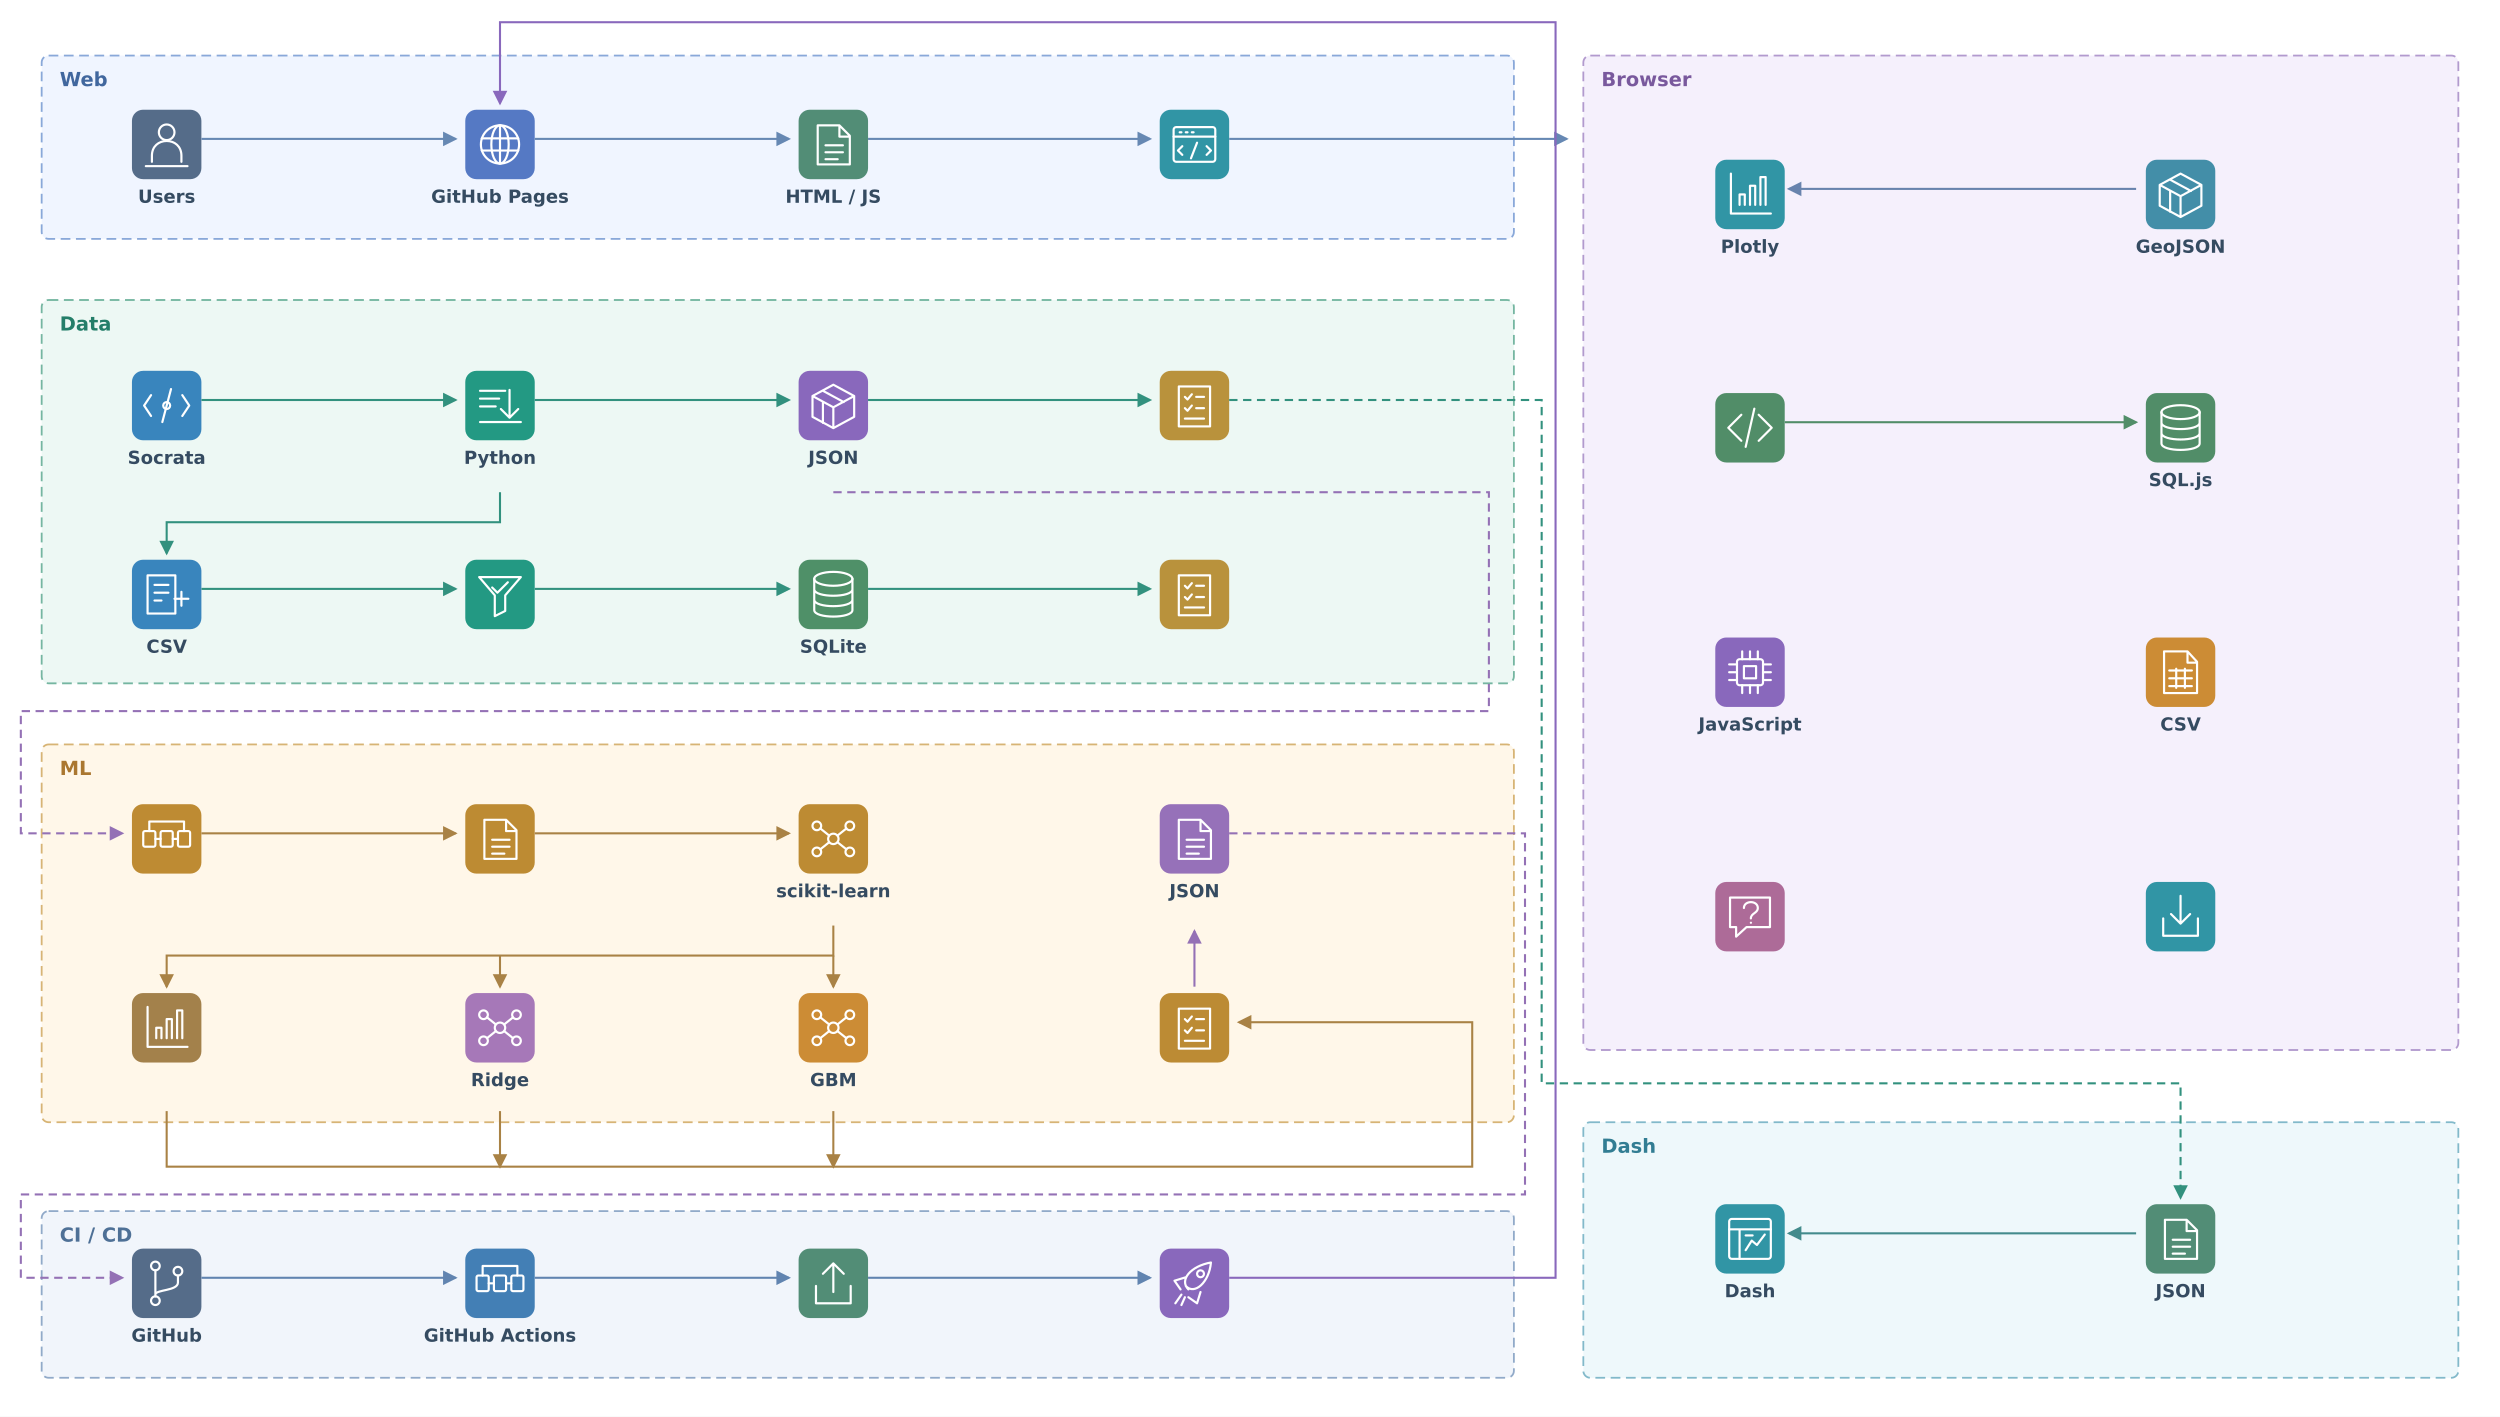
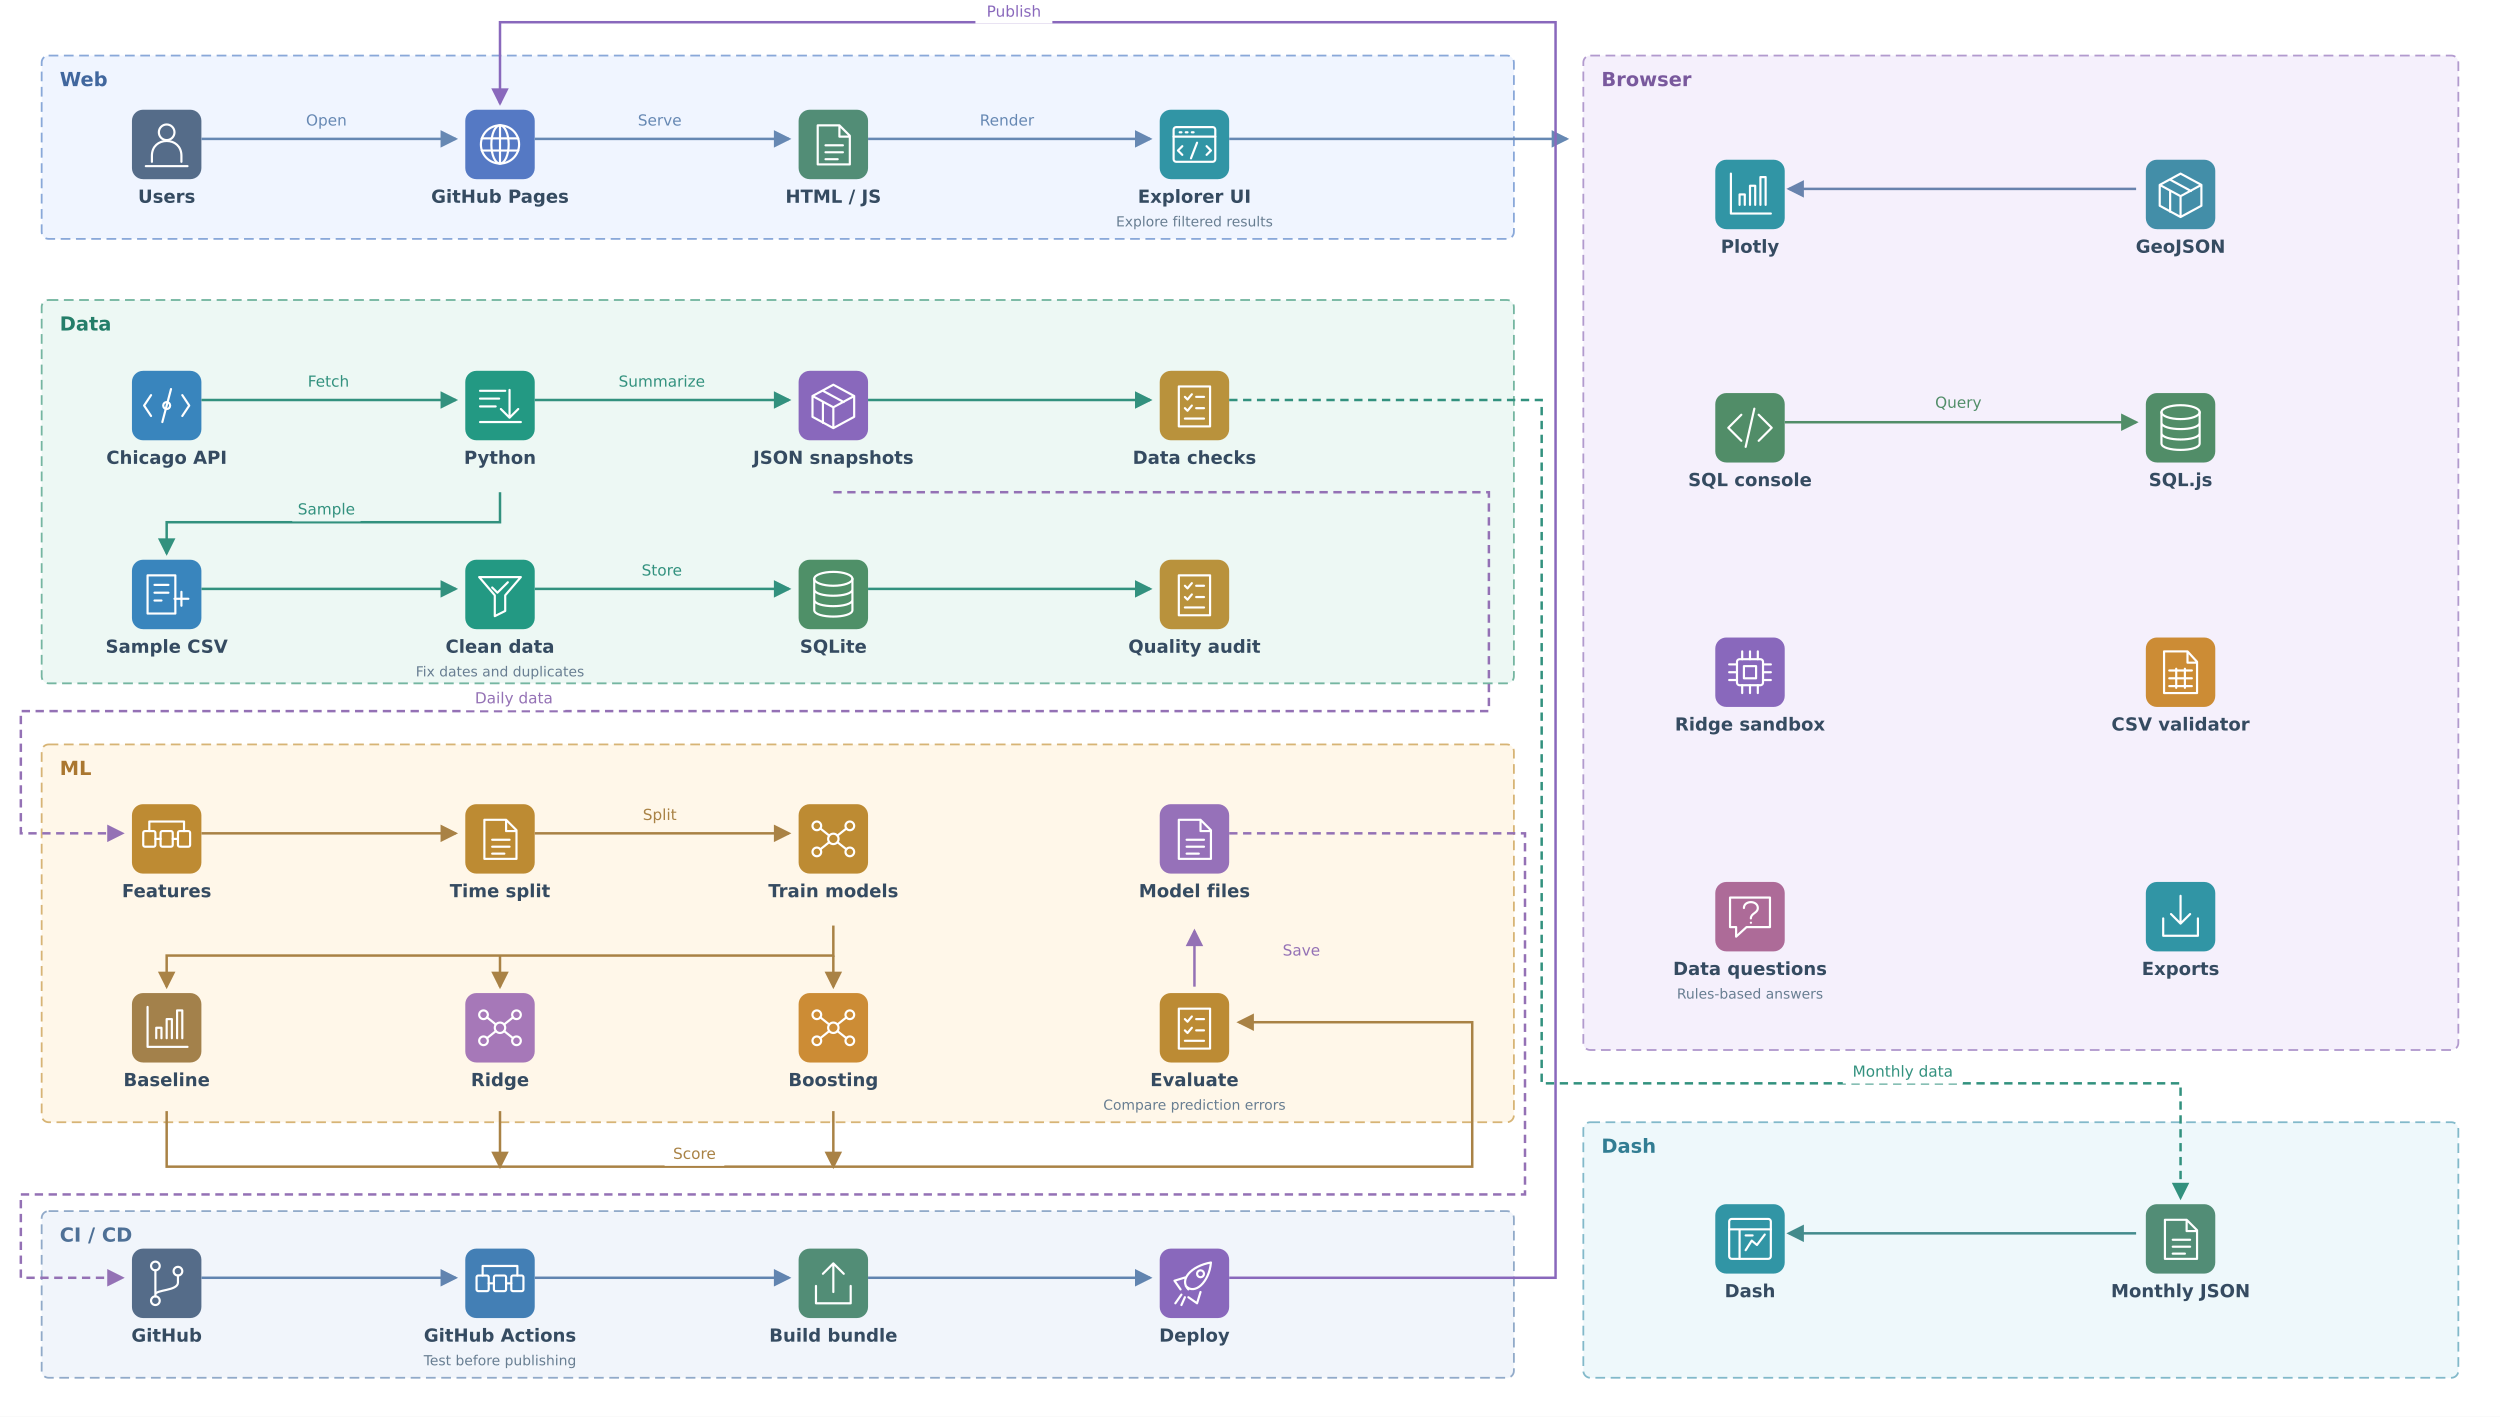
<svg xmlns="http://www.w3.org/2000/svg" width="1800" height="1020" viewBox="0 0 1800 1020" role="img" aria-labelledby="desc">
  <rect width="1800" height="1020" fill="white" />
  <rect x="30" y="40.0" width="1060" height="132.0" rx="5" fill="#f0f5ff" stroke="#89a8d9" stroke-width="1.3" stroke-dasharray="7 4" />
  <text x="43" y="62.0" font-family="DejaVu Sans,Arial,sans-serif" font-size="14" fill="#41679e" font-weight="600" text-anchor="start">Web</text>
  <rect x="30" y="216.0" width="1060" height="276.0" rx="5" fill="#edf8f4" stroke="#75b6a1" stroke-width="1.3" stroke-dasharray="7 4" />
  <text x="43" y="238.0" font-family="DejaVu Sans,Arial,sans-serif" font-size="14" fill="#247e69" font-weight="600" text-anchor="start">Data</text>
  <rect x="30" y="536.0" width="1060" height="272.0" rx="5" fill="#fff7e9" stroke="#d7b475" stroke-width="1.3" stroke-dasharray="7 4" />
  <text x="43" y="558.0" font-family="DejaVu Sans,Arial,sans-serif" font-size="14" fill="#aa7730" font-weight="600" text-anchor="start">ML</text>
  <rect x="1140" y="40.0" width="630" height="716.0" rx="5" fill="#f5f0fc" stroke="#b29ace" stroke-width="1.3" stroke-dasharray="7 4" />
  <text x="1153" y="62.0" font-family="DejaVu Sans,Arial,sans-serif" font-size="14" fill="#79599d" font-weight="600" text-anchor="start">Browser</text>
  <rect x="30" y="872.0" width="1060" height="120.0" rx="5" fill="#f1f5fb" stroke="#91aac9" stroke-width="1.3" stroke-dasharray="7 4" />
  <text x="43" y="894.0" font-family="DejaVu Sans,Arial,sans-serif" font-size="14" fill="#4e7096" font-weight="600" text-anchor="start">CI / CD</text>
  <rect x="1140" y="808.0" width="630" height="184.0" rx="5" fill="#eef8fb" stroke="#82b9ca" stroke-width="1.3" stroke-dasharray="7 4" />
  <text x="1153" y="830.0" font-family="DejaVu Sans,Arial,sans-serif" font-size="14" fill="#327d93" font-weight="600" text-anchor="start">Dash</text>
  <rect x="95" y="79.0" width="50" height="50" rx="8" fill="#556c89" />
  <g transform="translate(100,84.0) scale(.625)" fill="none" stroke="white" stroke-width="2.5" stroke-linejoin="round" stroke-linecap="round">
    <circle cx="32" cy="18" r="9" />
    <path d="M15 52v-7c0-11 8-17 17-17s17 6 17 17v7M8 57h48" />
  </g>
  <text x="120" y="146.0" font-family="DejaVu Sans,Arial,sans-serif" font-size="13" fill="#354b61" font-weight="600" text-anchor="middle">Users</text>
  <rect x="335" y="79.0" width="50" height="50" rx="8" fill="#5579c4" />
  <g transform="translate(340,84.0) scale(.625)" fill="none" stroke="white" stroke-width="2.5" stroke-linejoin="round" stroke-linecap="round">
    <circle cx="32" cy="32" r="22" />
    <ellipse cx="32" cy="32" rx="10" ry="22" />
    <path d="M11 25h42M11 39h42M32 10v44" />
  </g>
  <text x="360" y="146.0" font-family="DejaVu Sans,Arial,sans-serif" font-size="13" fill="#354b61" font-weight="600" text-anchor="middle">GitHub Pages</text>
  <rect x="575" y="79.0" width="50" height="50" rx="8" fill="#528d76" />
  <g transform="translate(580,84.0) scale(.625)" fill="none" stroke="white" stroke-width="2.5" stroke-linejoin="round" stroke-linecap="round">
    <path d="M14 10h25l12 12v33H14zM39 10v13h12M23 33h20M23 41h20M23 49h14" />
  </g>
  <text x="600" y="146.0" font-family="DejaVu Sans,Arial,sans-serif" font-size="13" fill="#354b61" font-weight="600" text-anchor="middle">HTML / JS</text>
  <rect x="835" y="79.0" width="50" height="50" rx="8" fill="#3195a5" />
  <g transform="translate(840,84.0) scale(.625)" fill="none" stroke="white" stroke-width="2.5" stroke-linejoin="round" stroke-linecap="round">
    <rect x="8" y="12" width="48" height="40" rx="3" />
    <path d="M8 23h48M15 18h2M22 18h2M29 18h2M18 34l-5 5 5 5M46 34l5 5-5 5M35 30l-7 18" />
  </g>
-   <text x="860" y="146.0" font-family="DejaVu Sans,Arial,sans-serif" font-size="13" fill="#354b61" font-weight="600" text-anchor="middle" />
+   <text x="860" y="146.0" font-family="DejaVu Sans,Arial,sans-serif" font-size="13" fill="#354b61" font-weight="600" text-anchor="middle">Explorer UI</text>
+   <text x="860" y="163.0" font-family="DejaVu Sans,Arial,sans-serif" font-size="10" fill="#677d91" font-weight="400" text-anchor="middle">Explore filtered results</text>
  <defs>
    <marker id="arrow1" markerWidth="7" markerHeight="7" refX="6" refY="3.5" orient="auto">
      <path d="M0 0L7 3.5L0 7Z" fill="#6688b3" />
    </marker>
  </defs>
-   <path d="M145,100.0 L328,100.0" fill="none" stroke="#6688b3" stroke-width="1.5" marker-end="url(#arrow1)" />
+   <path d="M145,100.0 L328,100.0" fill="none" stroke="#6688b3" stroke-width="1.8" marker-end="url(#arrow1)" />
+   <rect x="216.6" y="78.4" width="36.8" height="17" fill="#f0f5ff" />
+   <text x="235" y="90.4" font-family="DejaVu Sans,Arial,sans-serif" font-size="11" fill="#6688b3" font-weight="400" text-anchor="middle">Open</text>
  <defs>
    <marker id="arrow2" markerWidth="7" markerHeight="7" refX="6" refY="3.5" orient="auto">
      <path d="M0 0L7 3.5L0 7Z" fill="#6688b3" />
    </marker>
  </defs>
-   <path d="M385,100.0 L568,100.0" fill="none" stroke="#6688b3" stroke-width="1.5" marker-end="url(#arrow2)" />
+   <path d="M385,100.0 L568,100.0" fill="none" stroke="#6688b3" stroke-width="1.8" marker-end="url(#arrow2)" />
+   <rect x="453.5" y="78.4" width="43.0" height="17" fill="#f0f5ff" />
+   <text x="475" y="90.4" font-family="DejaVu Sans,Arial,sans-serif" font-size="11" fill="#6688b3" font-weight="400" text-anchor="middle">Serve</text>
  <defs>
    <marker id="arrow3" markerWidth="7" markerHeight="7" refX="6" refY="3.5" orient="auto">
      <path d="M0 0L7 3.5L0 7Z" fill="#6688b3" />
    </marker>
  </defs>
-   <path d="M625,100.0 L828,100.0" fill="none" stroke="#6688b3" stroke-width="1.5" marker-end="url(#arrow3)" />
+   <path d="M625,100.0 L828,100.0" fill="none" stroke="#6688b3" stroke-width="1.8" marker-end="url(#arrow3)" />
+   <rect x="700.4" y="78.4" width="49.2" height="17" fill="#f0f5ff" />
+   <text x="725" y="90.4" font-family="DejaVu Sans,Arial,sans-serif" font-size="11" fill="#6688b3" font-weight="400" text-anchor="middle">Render</text>
  <defs>
    <marker id="arrow4" markerWidth="7" markerHeight="7" refX="6" refY="3.5" orient="auto">
      <path d="M0 0L7 3.5L0 7Z" fill="#6688b3" />
    </marker>
  </defs>
-   <path d="M885,100.0 L1128,100.0" fill="none" stroke="#6688b3" stroke-width="1.5" marker-end="url(#arrow4)" />
+   <path d="M885,100.0 L1128,100.0" fill="none" stroke="#6688b3" stroke-width="1.8" marker-end="url(#arrow4)" />
  <rect x="95" y="267.0" width="50" height="50" rx="8" fill="#3985bd" />
  <g transform="translate(100,272.0) scale(.625)" fill="none" stroke="white" stroke-width="2.5" stroke-linejoin="round" stroke-linecap="round">
    <path d="M14 20l-8 12 8 12M50 20l8 12-8 12M37 13L27 51" />
    <circle cx="32" cy="32" r="4" />
  </g>
-   <text x="120" y="334.0" font-family="DejaVu Sans,Arial,sans-serif" font-size="13" fill="#354b61" font-weight="600" text-anchor="middle">Socrata</text>
+   <text x="120" y="334.0" font-family="DejaVu Sans,Arial,sans-serif" font-size="13" fill="#354b61" font-weight="600" text-anchor="middle">Chicago API</text>
  <rect x="335" y="267.0" width="50" height="50" rx="8" fill="#239983" />
  <g transform="translate(340,272.0) scale(.625)" fill="none" stroke="white" stroke-width="2.5" stroke-linejoin="round" stroke-linecap="round">
    <path d="M9 15h29M9 24h22M9 33h18M43 14v32M33 36l10 10 10-10M9 51h47" />
  </g>
  <text x="360" y="334.0" font-family="DejaVu Sans,Arial,sans-serif" font-size="13" fill="#354b61" font-weight="600" text-anchor="middle">Python</text>
  <rect x="575" y="267.0" width="50" height="50" rx="8" fill="#8968bc" />
  <g transform="translate(580,272.0) scale(.625)" fill="none" stroke="white" stroke-width="2.5" stroke-linejoin="round" stroke-linecap="round">
    <path d="M32 8L8 21v24l24 13 24-13V21zM8 21l24 13 24-13M32 34v24M20 15l24 13M20 28v24" />
  </g>
-   <text x="600" y="334.0" font-family="DejaVu Sans,Arial,sans-serif" font-size="13" fill="#354b61" font-weight="600" text-anchor="middle">JSON</text>
+   <text x="600" y="334.0" font-family="DejaVu Sans,Arial,sans-serif" font-size="13" fill="#354b61" font-weight="600" text-anchor="middle">JSON snapshots</text>
  <rect x="835" y="267.0" width="50" height="50" rx="8" fill="#b9923c" />
  <g transform="translate(840,272.0) scale(.625)" fill="none" stroke="white" stroke-width="2.5" stroke-linejoin="round" stroke-linecap="round">
    <path d="M14 10h36v46H14zM21 22l3 3 5-6M21 35l3 3 5-6M34 22h9M34 35h9M21 47h22" />
  </g>
-   <text x="860" y="334.0" font-family="DejaVu Sans,Arial,sans-serif" font-size="13" fill="#354b61" font-weight="600" text-anchor="middle" />
+   <text x="860" y="334.0" font-family="DejaVu Sans,Arial,sans-serif" font-size="13" fill="#354b61" font-weight="600" text-anchor="middle">Data checks</text>
  <rect x="95" y="403.0" width="50" height="50" rx="8" fill="#3985bd" />
  <g transform="translate(100,408.0) scale(.625)" fill="none" stroke="white" stroke-width="2.5" stroke-linejoin="round" stroke-linecap="round">
    <path d="M10 10h32v44H10zM18 21h16M18 30h16M18 39h8M41 37h16M49 29v16" />
  </g>
-   <text x="120" y="470.0" font-family="DejaVu Sans,Arial,sans-serif" font-size="13" fill="#354b61" font-weight="600" text-anchor="middle">CSV</text>
+   <text x="120" y="470.0" font-family="DejaVu Sans,Arial,sans-serif" font-size="13" fill="#354b61" font-weight="600" text-anchor="middle">Sample CSV</text>
  <rect x="335" y="403.0" width="50" height="50" rx="8" fill="#239983" />
  <g transform="translate(340,408.0) scale(.625)" fill="none" stroke="white" stroke-width="2.5" stroke-linejoin="round" stroke-linecap="round">
    <path d="M8 12h48L38 33v18l-12 6V33zM23 24l6 6 12-12" />
  </g>
-   <text x="360" y="470.0" font-family="DejaVu Sans,Arial,sans-serif" font-size="13" fill="#354b61" font-weight="600" text-anchor="middle" />
+   <text x="360" y="470.0" font-family="DejaVu Sans,Arial,sans-serif" font-size="13" fill="#354b61" font-weight="600" text-anchor="middle">Clean data</text>
+   <text x="360" y="487.0" font-family="DejaVu Sans,Arial,sans-serif" font-size="10" fill="#677d91" font-weight="400" text-anchor="middle">Fix dates and duplicates</text>
  <rect x="575" y="403.0" width="50" height="50" rx="8" fill="#4f9068" />
  <g transform="translate(580,408.0) scale(.625)" fill="none" stroke="white" stroke-width="2.5" stroke-linejoin="round" stroke-linecap="round">
    <ellipse cx="32" cy="14" rx="22" ry="8" />
    <path d="M10 14v36c0 10 44 10 44 0V14M10 26c0 10 44 10 44 0M10 38c0 10 44 10 44 0" />
  </g>
  <text x="600" y="470.0" font-family="DejaVu Sans,Arial,sans-serif" font-size="13" fill="#354b61" font-weight="600" text-anchor="middle">SQLite</text>
  <rect x="835" y="403.0" width="50" height="50" rx="8" fill="#b9923c" />
  <g transform="translate(840,408.0) scale(.625)" fill="none" stroke="white" stroke-width="2.5" stroke-linejoin="round" stroke-linecap="round">
    <path d="M14 10h36v46H14zM21 22l3 3 5-6M21 35l3 3 5-6M34 22h9M34 35h9M21 47h22" />
  </g>
-   <text x="860" y="470.0" font-family="DejaVu Sans,Arial,sans-serif" font-size="13" fill="#354b61" font-weight="600" text-anchor="middle" />
+   <text x="860" y="470.0" font-family="DejaVu Sans,Arial,sans-serif" font-size="13" fill="#354b61" font-weight="600" text-anchor="middle">Quality audit</text>
  <defs>
    <marker id="arrow5" markerWidth="7" markerHeight="7" refX="6" refY="3.5" orient="auto">
      <path d="M0 0L7 3.5L0 7Z" fill="#32917e" />
    </marker>
  </defs>
-   <path d="M145,288.0 L328,288.0" fill="none" stroke="#32917e" stroke-width="1.5" marker-end="url(#arrow5)" />
+   <path d="M145,288.0 L328,288.0" fill="none" stroke="#32917e" stroke-width="1.8" marker-end="url(#arrow5)" />
+   <rect x="215.0" y="266.4" width="43.0" height="17" fill="#edf8f4" />
+   <text x="236.5" y="278.4" font-family="DejaVu Sans,Arial,sans-serif" font-size="11" fill="#32917e" font-weight="400" text-anchor="middle">Fetch</text>
  <defs>
    <marker id="arrow6" markerWidth="7" markerHeight="7" refX="6" refY="3.5" orient="auto">
      <path d="M0 0L7 3.5L0 7Z" fill="#32917e" />
    </marker>
  </defs>
-   <path d="M385,288.0 L568,288.0" fill="none" stroke="#32917e" stroke-width="1.5" marker-end="url(#arrow6)" />
+   <path d="M385,288.0 L568,288.0" fill="none" stroke="#32917e" stroke-width="1.8" marker-end="url(#arrow6)" />
+   <rect x="442.6" y="266.4" width="67.8" height="17" fill="#edf8f4" />
+   <text x="476.5" y="278.4" font-family="DejaVu Sans,Arial,sans-serif" font-size="11" fill="#32917e" font-weight="400" text-anchor="middle">Summarize</text>
  <defs>
    <marker id="arrow7" markerWidth="7" markerHeight="7" refX="6" refY="3.5" orient="auto">
      <path d="M0 0L7 3.5L0 7Z" fill="#32917e" />
    </marker>
  </defs>
-   <path d="M625,288.0 L828,288.0" fill="none" stroke="#32917e" stroke-width="1.5" marker-end="url(#arrow7)" />
+   <path d="M625,288.0 L828,288.0" fill="none" stroke="#32917e" stroke-width="1.8" marker-end="url(#arrow7)" />
  <defs>
    <marker id="arrow8" markerWidth="7" markerHeight="7" refX="6" refY="3.5" orient="auto">
      <path d="M0 0L7 3.5L0 7Z" fill="#32917e" />
    </marker>
  </defs>
-   <path d="M360,354.4 L360,376.0 L120,376.0 L120,398.4" fill="none" stroke="#32917e" stroke-width="1.5" marker-end="url(#arrow8)" />
+   <path d="M360,354.4 L360,376.0 L120,376.0 L120,398.4" fill="none" stroke="#32917e" stroke-width="1.8" marker-end="url(#arrow8)" />
+   <rect x="210.4" y="358.4" width="49.2" height="17" fill="#edf8f4" />
+   <text x="235" y="370.4" font-family="DejaVu Sans,Arial,sans-serif" font-size="11" fill="#32917e" font-weight="400" text-anchor="middle">Sample</text>
  <defs>
    <marker id="arrow9" markerWidth="7" markerHeight="7" refX="6" refY="3.5" orient="auto">
      <path d="M0 0L7 3.5L0 7Z" fill="#32917e" />
    </marker>
  </defs>
-   <path d="M145,424.0 L328,424.0" fill="none" stroke="#32917e" stroke-width="1.5" marker-end="url(#arrow9)" />
+   <path d="M145,424.0 L328,424.0" fill="none" stroke="#32917e" stroke-width="1.8" marker-end="url(#arrow9)" />
  <defs>
    <marker id="arrow10" markerWidth="7" markerHeight="7" refX="6" refY="3.5" orient="auto">
      <path d="M0 0L7 3.5L0 7Z" fill="#32917e" />
    </marker>
  </defs>
-   <path d="M385,424.0 L568,424.0" fill="none" stroke="#32917e" stroke-width="1.5" marker-end="url(#arrow10)" />
+   <path d="M385,424.0 L568,424.0" fill="none" stroke="#32917e" stroke-width="1.8" marker-end="url(#arrow10)" />
+   <rect x="455.0" y="402.4" width="43.0" height="17" fill="#edf8f4" />
+   <text x="476.5" y="414.4" font-family="DejaVu Sans,Arial,sans-serif" font-size="11" fill="#32917e" font-weight="400" text-anchor="middle">Store</text>
  <defs>
    <marker id="arrow11" markerWidth="7" markerHeight="7" refX="6" refY="3.5" orient="auto">
      <path d="M0 0L7 3.5L0 7Z" fill="#32917e" />
    </marker>
  </defs>
-   <path d="M625,424.0 L828,424.0" fill="none" stroke="#32917e" stroke-width="1.5" marker-end="url(#arrow11)" />
+   <path d="M625,424.0 L828,424.0" fill="none" stroke="#32917e" stroke-width="1.8" marker-end="url(#arrow11)" />
  <rect x="95" y="579.0" width="50" height="50" rx="8" fill="#be8b33" />
  <g transform="translate(100,584.0) scale(.625)" fill="none" stroke="white" stroke-width="2.5" stroke-linejoin="round" stroke-linecap="round">
    <rect x="5" y="23" width="14" height="18" rx="2" />
    <rect x="25" y="23" width="14" height="18" rx="2" />
    <rect x="45" y="23" width="14" height="18" rx="2" />
    <path d="M19 32h6M39 32h6M12 23V12h40v11" />
  </g>
-   <text x="120" y="646.0" font-family="DejaVu Sans,Arial,sans-serif" font-size="13" fill="#354b61" font-weight="600" text-anchor="middle" />
+   <text x="120" y="646.0" font-family="DejaVu Sans,Arial,sans-serif" font-size="13" fill="#354b61" font-weight="600" text-anchor="middle">Features</text>
  <rect x="335" y="579.0" width="50" height="50" rx="8" fill="#bd8b33" />
  <g transform="translate(340,584.0) scale(.625)" fill="none" stroke="white" stroke-width="2.5" stroke-linejoin="round" stroke-linecap="round">
    <path d="M14 10h25l12 12v33H14zM39 10v13h12M23 33h20M23 41h20M23 49h14" />
  </g>
-   <text x="360" y="646.0" font-family="DejaVu Sans,Arial,sans-serif" font-size="13" fill="#354b61" font-weight="600" text-anchor="middle" />
+   <text x="360" y="646.0" font-family="DejaVu Sans,Arial,sans-serif" font-size="13" fill="#354b61" font-weight="600" text-anchor="middle">Time split</text>
  <rect x="575" y="579.0" width="50" height="50" rx="8" fill="#bd8b33" />
  <g transform="translate(580,584.0) scale(.625)" fill="none" stroke="white" stroke-width="2.5" stroke-linejoin="round" stroke-linecap="round">
    <circle cx="13" cy="17" r="5" />
    <circle cx="13" cy="47" r="5" />
    <circle cx="32" cy="32" r="6" />
    <circle cx="51" cy="17" r="5" />
    <circle cx="51" cy="47" r="5" />
    <path d="M17 20l10 8M17 44l10-8M37 28l10-8M37 36l10 8" />
  </g>
-   <text x="600" y="646.0" font-family="DejaVu Sans,Arial,sans-serif" font-size="13" fill="#354b61" font-weight="600" text-anchor="middle">scikit-learn</text>
+   <text x="600" y="646.0" font-family="DejaVu Sans,Arial,sans-serif" font-size="13" fill="#354b61" font-weight="600" text-anchor="middle">Train models</text>
  <rect x="835" y="579.0" width="50" height="50" rx="8" fill="#9671b9" />
  <g transform="translate(840,584.0) scale(.625)" fill="none" stroke="white" stroke-width="2.5" stroke-linejoin="round" stroke-linecap="round">
    <path d="M14 10h25l12 12v33H14zM39 10v13h12M23 33h20M23 41h20M23 49h14" />
  </g>
-   <text x="860" y="646.0" font-family="DejaVu Sans,Arial,sans-serif" font-size="13" fill="#354b61" font-weight="600" text-anchor="middle">JSON</text>
+   <text x="860" y="646.0" font-family="DejaVu Sans,Arial,sans-serif" font-size="13" fill="#354b61" font-weight="600" text-anchor="middle">Model files</text>
  <rect x="95" y="715.0" width="50" height="50" rx="8" fill="#a3814b" />
  <g transform="translate(100,720.0) scale(.625)" fill="none" stroke="white" stroke-width="2.5" stroke-linejoin="round" stroke-linecap="round">
    <path d="M10 8v46h46M20 44V32h6v12M32 44V22h6v22M44 44V12h6v32" />
  </g>
-   <text x="120" y="782.0" font-family="DejaVu Sans,Arial,sans-serif" font-size="13" fill="#354b61" font-weight="600" text-anchor="middle" />
+   <text x="120" y="782.0" font-family="DejaVu Sans,Arial,sans-serif" font-size="13" fill="#354b61" font-weight="600" text-anchor="middle">Baseline</text>
  <rect x="335" y="715.0" width="50" height="50" rx="8" fill="#a678b8" />
  <g transform="translate(340,720.0) scale(.625)" fill="none" stroke="white" stroke-width="2.5" stroke-linejoin="round" stroke-linecap="round">
    <circle cx="13" cy="17" r="5" />
    <circle cx="13" cy="47" r="5" />
    <circle cx="32" cy="32" r="6" />
    <circle cx="51" cy="17" r="5" />
    <circle cx="51" cy="47" r="5" />
    <path d="M17 20l10 8M17 44l10-8M37 28l10-8M37 36l10 8" />
  </g>
  <text x="360" y="782.0" font-family="DejaVu Sans,Arial,sans-serif" font-size="13" fill="#354b61" font-weight="600" text-anchor="middle">Ridge</text>
  <rect x="575" y="715.0" width="50" height="50" rx="8" fill="#cc8c35" />
  <g transform="translate(580,720.0) scale(.625)" fill="none" stroke="white" stroke-width="2.5" stroke-linejoin="round" stroke-linecap="round">
    <circle cx="13" cy="17" r="5" />
    <circle cx="13" cy="47" r="5" />
    <circle cx="32" cy="32" r="6" />
    <circle cx="51" cy="17" r="5" />
    <circle cx="51" cy="47" r="5" />
    <path d="M17 20l10 8M17 44l10-8M37 28l10-8M37 36l10 8" />
  </g>
-   <text x="600" y="782.0" font-family="DejaVu Sans,Arial,sans-serif" font-size="13" fill="#354b61" font-weight="600" text-anchor="middle">GBM</text>
+   <text x="600" y="782.0" font-family="DejaVu Sans,Arial,sans-serif" font-size="13" fill="#354b61" font-weight="600" text-anchor="middle">Boosting</text>
  <rect x="835" y="715.0" width="50" height="50" rx="8" fill="#bc8b34" />
  <g transform="translate(840,720.0) scale(.625)" fill="none" stroke="white" stroke-width="2.5" stroke-linejoin="round" stroke-linecap="round">
    <path d="M14 10h36v46H14zM21 22l3 3 5-6M21 35l3 3 5-6M34 22h9M34 35h9M21 47h22" />
  </g>
-   <text x="860" y="782.0" font-family="DejaVu Sans,Arial,sans-serif" font-size="13" fill="#354b61" font-weight="600" text-anchor="middle" />
+   <text x="860" y="782.0" font-family="DejaVu Sans,Arial,sans-serif" font-size="13" fill="#354b61" font-weight="600" text-anchor="middle">Evaluate</text>
+   <text x="860" y="799.0" font-family="DejaVu Sans,Arial,sans-serif" font-size="10" fill="#677d91" font-weight="400" text-anchor="middle">Compare prediction errors</text>
  <defs>
    <marker id="arrow12" markerWidth="7" markerHeight="7" refX="6" refY="3.5" orient="auto">
      <path d="M0 0L7 3.5L0 7Z" fill="#9471b5" />
    </marker>
  </defs>
-   <path d="M600,354.4 L1072,354.4 L1072,512.0 L15,512.0 L15,600.0 L88,600.0" fill="none" stroke="#9471b5" stroke-width="1.5" marker-end="url(#arrow12)" stroke-dasharray="6 4" />
+   <path d="M600,354.4 L1072,354.4 L1072,512.0 L15,512.0 L15,600.0 L88,600.0" fill="none" stroke="#9471b5" stroke-width="1.8" marker-end="url(#arrow12)" stroke-dasharray="6 4" />
+   <rect x="333.0" y="494.4" width="74.0" height="17" fill="#ffffff" />
+   <text x="370" y="506.4" font-family="DejaVu Sans,Arial,sans-serif" font-size="11" fill="#9471b5" font-weight="400" text-anchor="middle">Daily data</text>
  <defs>
    <marker id="arrow13" markerWidth="7" markerHeight="7" refX="6" refY="3.5" orient="auto">
      <path d="M0 0L7 3.5L0 7Z" fill="#a98245" />
    </marker>
  </defs>
-   <path d="M145,600.0 L328,600.0" fill="none" stroke="#a98245" stroke-width="1.5" marker-end="url(#arrow13)" />
+   <path d="M145,600.0 L328,600.0" fill="none" stroke="#a98245" stroke-width="1.8" marker-end="url(#arrow13)" />
  <defs>
    <marker id="arrow14" markerWidth="7" markerHeight="7" refX="6" refY="3.5" orient="auto">
      <path d="M0 0L7 3.5L0 7Z" fill="#a98245" />
    </marker>
  </defs>
-   <path d="M385,600.0 L568,600.0" fill="none" stroke="#a98245" stroke-width="1.5" marker-end="url(#arrow14)" />
+   <path d="M385,600.0 L568,600.0" fill="none" stroke="#a98245" stroke-width="1.8" marker-end="url(#arrow14)" />
+   <rect x="453.5" y="578.4" width="43.0" height="17" fill="#fff7e9" />
+   <text x="475" y="590.4" font-family="DejaVu Sans,Arial,sans-serif" font-size="11" fill="#a98245" font-weight="400" text-anchor="middle">Split</text>
  <defs>
    <marker id="arrow15" markerWidth="7" markerHeight="7" refX="6" refY="3.5" orient="auto">
      <path d="M0 0L7 3.5L0 7Z" fill="#a98245" />
    </marker>
  </defs>
-   <path d="M600,666.4 L600,688.0 L120,688.0 L120,710.4" fill="none" stroke="#a98245" stroke-width="1.5" marker-end="url(#arrow15)" />
+   <path d="M600,666.4 L600,688.0 L120,688.0 L120,710.4" fill="none" stroke="#a98245" stroke-width="1.8" marker-end="url(#arrow15)" />
  <defs>
    <marker id="arrow16" markerWidth="7" markerHeight="7" refX="6" refY="3.5" orient="auto">
      <path d="M0 0L7 3.5L0 7Z" fill="#a98245" />
    </marker>
  </defs>
-   <path d="M360,688.0 L360,710.4" fill="none" stroke="#a98245" stroke-width="1.5" marker-end="url(#arrow16)" />
+   <path d="M360,688.0 L360,710.4" fill="none" stroke="#a98245" stroke-width="1.8" marker-end="url(#arrow16)" />
  <defs>
    <marker id="arrow17" markerWidth="7" markerHeight="7" refX="6" refY="3.5" orient="auto">
      <path d="M0 0L7 3.5L0 7Z" fill="#a98245" />
    </marker>
  </defs>
-   <path d="M600,688.0 L600,710.4" fill="none" stroke="#a98245" stroke-width="1.5" marker-end="url(#arrow17)" />
+   <path d="M600,688.0 L600,710.4" fill="none" stroke="#a98245" stroke-width="1.8" marker-end="url(#arrow17)" />
  <defs>
    <marker id="arrow18" markerWidth="7" markerHeight="7" refX="6" refY="3.5" orient="auto">
      <path d="M0 0L7 3.5L0 7Z" fill="#a98245" />
    </marker>
  </defs>
-   <path d="M120,800.0 L120,840.0 L1060,840.0 L1060,736.0 L892,736.0" fill="none" stroke="#a98245" stroke-width="1.5" marker-end="url(#arrow18)" />
+   <path d="M120,800.0 L120,840.0 L1060,840.0 L1060,736.0 L892,736.0" fill="none" stroke="#a98245" stroke-width="1.8" marker-end="url(#arrow18)" />
+   <rect x="478.5" y="822.4" width="43.0" height="17" fill="#ffffff" />
+   <text x="500" y="834.4" font-family="DejaVu Sans,Arial,sans-serif" font-size="11" fill="#a98245" font-weight="400" text-anchor="middle">Score</text>
  <defs>
    <marker id="arrow19" markerWidth="7" markerHeight="7" refX="6" refY="3.5" orient="auto">
      <path d="M0 0L7 3.5L0 7Z" fill="#a98245" />
    </marker>
  </defs>
-   <path d="M360,800.0 L360,840.0" fill="none" stroke="#a98245" stroke-width="1.5" marker-end="url(#arrow19)" />
+   <path d="M360,800.0 L360,840.0" fill="none" stroke="#a98245" stroke-width="1.8" marker-end="url(#arrow19)" />
  <defs>
    <marker id="arrow20" markerWidth="7" markerHeight="7" refX="6" refY="3.5" orient="auto">
      <path d="M0 0L7 3.5L0 7Z" fill="#a98245" />
    </marker>
  </defs>
-   <path d="M600,800.0 L600,840.0" fill="none" stroke="#a98245" stroke-width="1.5" marker-end="url(#arrow20)" />
+   <path d="M600,800.0 L600,840.0" fill="none" stroke="#a98245" stroke-width="1.8" marker-end="url(#arrow20)" />
  <defs>
    <marker id="arrow21" markerWidth="7" markerHeight="7" refX="6" refY="3.5" orient="auto">
      <path d="M0 0L7 3.5L0 7Z" fill="#9471b5" />
    </marker>
  </defs>
-   <path d="M860,710.4 L860,670.4" fill="none" stroke="#9471b5" stroke-width="1.5" marker-end="url(#arrow21)" />
+   <path d="M860,710.4 L860,670.4" fill="none" stroke="#9471b5" stroke-width="1.8" marker-end="url(#arrow21)" />
+   <rect x="918.6" y="676.0" width="36.8" height="17" fill="#fff7e9" />
+   <text x="937" y="688.0" font-family="DejaVu Sans,Arial,sans-serif" font-size="11" fill="#9471b5" font-weight="400" text-anchor="middle">Save</text>
  <rect x="1235" y="115.0" width="50" height="50" rx="8" fill="#3195a5" />
  <g transform="translate(1240,120.0) scale(.625)" fill="none" stroke="white" stroke-width="2.5" stroke-linejoin="round" stroke-linecap="round">
    <path d="M10 8v46h46M20 44V32h6v12M32 44V22h6v22M44 44V12h6v32" />
  </g>
  <text x="1260" y="182.0" font-family="DejaVu Sans,Arial,sans-serif" font-size="13" fill="#354b61" font-weight="600" text-anchor="middle">Plotly</text>
  <rect x="1545" y="115.0" width="50" height="50" rx="8" fill="#438ea8" />
  <g transform="translate(1550,120.0) scale(.625)" fill="none" stroke="white" stroke-width="2.5" stroke-linejoin="round" stroke-linecap="round">
    <path d="M32 8L8 21v24l24 13 24-13V21zM8 21l24 13 24-13M32 34v24M20 15l24 13M20 28v24" />
  </g>
  <text x="1570" y="182.0" font-family="DejaVu Sans,Arial,sans-serif" font-size="13" fill="#354b61" font-weight="600" text-anchor="middle">GeoJSON</text>
  <defs>
    <marker id="arrow22" markerWidth="7" markerHeight="7" refX="6" refY="3.5" orient="auto">
      <path d="M0 0L7 3.5L0 7Z" fill="#6883ad" />
    </marker>
  </defs>
-   <path d="M1538,136.0 L1288,136.0" fill="none" stroke="#6883ad" stroke-width="1.5" marker-end="url(#arrow22)" />
+   <path d="M1538,136.0 L1288,136.0" fill="none" stroke="#6883ad" stroke-width="1.8" marker-end="url(#arrow22)" />
  <rect x="1235" y="283.0" width="50" height="50" rx="8" fill="#518d68" />
  <g transform="translate(1240,288.0) scale(.625)" fill="none" stroke="white" stroke-width="2.5" stroke-linejoin="round" stroke-linecap="round">
    <path d="M22 17L7 32l15 15M42 17l15 15-15 15M37 10L27 54" />
  </g>
-   <text x="1260" y="350.0" font-family="DejaVu Sans,Arial,sans-serif" font-size="13" fill="#354b61" font-weight="600" text-anchor="middle" />
+   <text x="1260" y="350.0" font-family="DejaVu Sans,Arial,sans-serif" font-size="13" fill="#354b61" font-weight="600" text-anchor="middle">SQL console</text>
  <rect x="1545" y="283.0" width="50" height="50" rx="8" fill="#518d68" />
  <g transform="translate(1550,288.0) scale(.625)" fill="none" stroke="white" stroke-width="2.5" stroke-linejoin="round" stroke-linecap="round">
    <ellipse cx="32" cy="14" rx="22" ry="8" />
    <path d="M10 14v36c0 10 44 10 44 0V14M10 26c0 10 44 10 44 0M10 38c0 10 44 10 44 0" />
  </g>
  <text x="1570" y="350.0" font-family="DejaVu Sans,Arial,sans-serif" font-size="13" fill="#354b61" font-weight="600" text-anchor="middle">SQL.js</text>
  <defs>
    <marker id="arrow23" markerWidth="7" markerHeight="7" refX="6" refY="3.5" orient="auto">
      <path d="M0 0L7 3.5L0 7Z" fill="#518d68" />
    </marker>
  </defs>
-   <path d="M1285,304.0 L1538,304.0" fill="none" stroke="#518d68" stroke-width="1.5" marker-end="url(#arrow23)" />
+   <path d="M1285,304.0 L1538,304.0" fill="none" stroke="#518d68" stroke-width="1.8" marker-end="url(#arrow23)" />
+   <rect x="1388.5" y="281.6" width="43.0" height="17" fill="#f5f0fc" />
+   <text x="1410" y="293.6" font-family="DejaVu Sans,Arial,sans-serif" font-size="11" fill="#518d68" font-weight="400" text-anchor="middle">Query</text>
  <rect x="1235" y="459.0" width="50" height="50" rx="8" fill="#8968bc" />
  <g transform="translate(1240,464.0) scale(.625)" fill="none" stroke="white" stroke-width="2.5" stroke-linejoin="round" stroke-linecap="round">
    <rect x="17" y="17" width="30" height="30" rx="3" />
    <path d="M25 25h14v14H25zM23 8v9M32 8v9M41 8v9M23 47v9M32 47v9M41 47v9M8 23h9M8 32h9M8 41h9M47 23h9M47 32h9M47 41h9" />
  </g>
-   <text x="1260" y="526.0" font-family="DejaVu Sans,Arial,sans-serif" font-size="13" fill="#354b61" font-weight="600" text-anchor="middle">JavaScript</text>
+   <text x="1260" y="526.0" font-family="DejaVu Sans,Arial,sans-serif" font-size="13" fill="#354b61" font-weight="600" text-anchor="middle">Ridge sandbox</text>
  <rect x="1545" y="459.0" width="50" height="50" rx="8" fill="#cc8c35" />
  <g transform="translate(1550,464.0) scale(.625)" fill="none" stroke="white" stroke-width="2.5" stroke-linejoin="round" stroke-linecap="round">
    <path d="M13 8h27l11 12v36H13zM40 8v13h11M19 30h26M19 39h26M19 48h26M27 28v22M37 28v22" />
  </g>
-   <text x="1570" y="526.0" font-family="DejaVu Sans,Arial,sans-serif" font-size="13" fill="#354b61" font-weight="600" text-anchor="middle">CSV</text>
+   <text x="1570" y="526.0" font-family="DejaVu Sans,Arial,sans-serif" font-size="13" fill="#354b61" font-weight="600" text-anchor="middle">CSV validator</text>
  <rect x="1235" y="635.0" width="50" height="50" rx="8" fill="#ad6b98" />
  <g transform="translate(1240,640.0) scale(.625)" fill="none" stroke="white" stroke-width="2.5" stroke-linejoin="round" stroke-linecap="round">
    <path d="M9 10h46v34H28L16 55V44H9zM25 22c0-9 16-9 16 0 0 6-8 6-8 12M33 39h.1" />
  </g>
-   <text x="1260" y="702.0" font-family="DejaVu Sans,Arial,sans-serif" font-size="13" fill="#354b61" font-weight="600" text-anchor="middle" />
+   <text x="1260" y="702.0" font-family="DejaVu Sans,Arial,sans-serif" font-size="13" fill="#354b61" font-weight="600" text-anchor="middle">Data questions</text>
+   <text x="1260" y="719.0" font-family="DejaVu Sans,Arial,sans-serif" font-size="10" fill="#677d91" font-weight="400" text-anchor="middle">Rules-based answers</text>
  <rect x="1545" y="635.0" width="50" height="50" rx="8" fill="#3195a5" />
  <g transform="translate(1550,640.0) scale(.625)" fill="none" stroke="white" stroke-width="2.5" stroke-linejoin="round" stroke-linecap="round">
    <path d="M12 34v20h40V34M32 8v32M21 29l11 11 11-11" />
  </g>
-   <text x="1570" y="702.0" font-family="DejaVu Sans,Arial,sans-serif" font-size="13" fill="#354b61" font-weight="600" text-anchor="middle" />
+   <text x="1570" y="702.0" font-family="DejaVu Sans,Arial,sans-serif" font-size="13" fill="#354b61" font-weight="600" text-anchor="middle">Exports</text>
  <rect x="1235" y="867.0" width="50" height="50" rx="8" fill="#3195a5" />
  <g transform="translate(1240,872.0) scale(.625)" fill="none" stroke="white" stroke-width="2.5" stroke-linejoin="round" stroke-linecap="round">
    <rect x="8" y="9" width="48" height="46" rx="3" />
    <path d="M8 21h48M20 21v34M27 45l7-11 6 5 9-12M27 28h8" />
  </g>
  <text x="1260" y="934.0" font-family="DejaVu Sans,Arial,sans-serif" font-size="13" fill="#354b61" font-weight="600" text-anchor="middle">Dash</text>
  <rect x="1545" y="867.0" width="50" height="50" rx="8" fill="#528d76" />
  <g transform="translate(1550,872.0) scale(.625)" fill="none" stroke="white" stroke-width="2.5" stroke-linejoin="round" stroke-linecap="round">
    <path d="M14 10h25l12 12v33H14zM39 10v13h12M23 33h20M23 41h20M23 49h14" />
  </g>
-   <text x="1570" y="934.0" font-family="DejaVu Sans,Arial,sans-serif" font-size="13" fill="#354b61" font-weight="600" text-anchor="middle">JSON</text>
+   <text x="1570" y="934.0" font-family="DejaVu Sans,Arial,sans-serif" font-size="13" fill="#354b61" font-weight="600" text-anchor="middle">Monthly JSON</text>
  <defs>
    <marker id="arrow24" markerWidth="7" markerHeight="7" refX="6" refY="3.5" orient="auto">
      <path d="M0 0L7 3.5L0 7Z" fill="#438b8c" />
    </marker>
  </defs>
-   <path d="M1538,888.0 L1288,888.0" fill="none" stroke="#438b8c" stroke-width="1.5" marker-end="url(#arrow24)" />
+   <path d="M1538,888.0 L1288,888.0" fill="none" stroke="#438b8c" stroke-width="1.8" marker-end="url(#arrow24)" />
  <rect x="95" y="899.0" width="50" height="50" rx="8" fill="#556c89" />
  <g transform="translate(100,904.0) scale(.625)" fill="none" stroke="white" stroke-width="2.5" stroke-linejoin="round" stroke-linecap="round">
    <circle cx="19" cy="12" r="5" />
    <circle cx="45" cy="18" r="5" />
    <circle cx="19" cy="52" r="5" />
    <path d="M19 17v30M45 23v8c0 10-26 8-26 14" />
  </g>
  <text x="120" y="966.0" font-family="DejaVu Sans,Arial,sans-serif" font-size="13" fill="#354b61" font-weight="600" text-anchor="middle">GitHub</text>
  <rect x="335" y="899.0" width="50" height="50" rx="8" fill="#437fb5" />
  <g transform="translate(340,904.0) scale(.625)" fill="none" stroke="white" stroke-width="2.5" stroke-linejoin="round" stroke-linecap="round">
    <rect x="5" y="23" width="14" height="18" rx="2" />
    <rect x="25" y="23" width="14" height="18" rx="2" />
    <rect x="45" y="23" width="14" height="18" rx="2" />
    <path d="M19 32h6M39 32h6M12 23V12h40v11" />
  </g>
  <text x="360" y="966.0" font-family="DejaVu Sans,Arial,sans-serif" font-size="13" fill="#354b61" font-weight="600" text-anchor="middle">GitHub Actions</text>
+   <text x="360" y="983.0" font-family="DejaVu Sans,Arial,sans-serif" font-size="10" fill="#677d91" font-weight="400" text-anchor="middle">Test before publishing</text>
  <rect x="575" y="899.0" width="50" height="50" rx="8" fill="#528d76" />
  <g transform="translate(580,904.0) scale(.625)" fill="none" stroke="white" stroke-width="2.5" stroke-linejoin="round" stroke-linecap="round">
    <path d="M12 35v20h40V35M32 42V9M20 21L32 9l12 12" />
  </g>
-   <text x="600" y="966.0" font-family="DejaVu Sans,Arial,sans-serif" font-size="13" fill="#354b61" font-weight="600" text-anchor="middle" />
+   <text x="600" y="966.0" font-family="DejaVu Sans,Arial,sans-serif" font-size="13" fill="#354b61" font-weight="600" text-anchor="middle">Build bundle</text>
  <rect x="835" y="899.0" width="50" height="50" rx="8" fill="#8968bc" />
  <g transform="translate(840,904.0) scale(.625)" fill="none" stroke="white" stroke-width="2.5" stroke-linejoin="round" stroke-linecap="round">
    <path d="M25 39C14 28 28 12 51 8c-2 23-19 38-29 27M22 25L9 29l7 10M39 42l-4 13-10-7M17 45l-7 10M21 48l-4 9" />
    <circle cx="39" cy="21" r="4" />
  </g>
-   <text x="860" y="966.0" font-family="DejaVu Sans,Arial,sans-serif" font-size="13" fill="#354b61" font-weight="600" text-anchor="middle" />
+   <text x="860" y="966.0" font-family="DejaVu Sans,Arial,sans-serif" font-size="13" fill="#354b61" font-weight="600" text-anchor="middle">Deploy</text>
  <defs>
    <marker id="arrow25" markerWidth="7" markerHeight="7" refX="6" refY="3.5" orient="auto">
      <path d="M0 0L7 3.5L0 7Z" fill="#6184b0" />
    </marker>
  </defs>
-   <path d="M145,920.0 L328,920.0" fill="none" stroke="#6184b0" stroke-width="1.5" marker-end="url(#arrow25)" />
+   <path d="M145,920.0 L328,920.0" fill="none" stroke="#6184b0" stroke-width="1.8" marker-end="url(#arrow25)" />
  <defs>
    <marker id="arrow26" markerWidth="7" markerHeight="7" refX="6" refY="3.5" orient="auto">
      <path d="M0 0L7 3.5L0 7Z" fill="#6184b0" />
    </marker>
  </defs>
-   <path d="M385,920.0 L568,920.0" fill="none" stroke="#6184b0" stroke-width="1.5" marker-end="url(#arrow26)" />
+   <path d="M385,920.0 L568,920.0" fill="none" stroke="#6184b0" stroke-width="1.8" marker-end="url(#arrow26)" />
  <defs>
    <marker id="arrow27" markerWidth="7" markerHeight="7" refX="6" refY="3.5" orient="auto">
      <path d="M0 0L7 3.5L0 7Z" fill="#6184b0" />
    </marker>
  </defs>
-   <path d="M625,920.0 L828,920.0" fill="none" stroke="#6184b0" stroke-width="1.5" marker-end="url(#arrow27)" />
+   <path d="M625,920.0 L828,920.0" fill="none" stroke="#6184b0" stroke-width="1.8" marker-end="url(#arrow27)" />
  <defs>
    <marker id="arrow28" markerWidth="7" markerHeight="7" refX="6" refY="3.5" orient="auto">
      <path d="M0 0L7 3.5L0 7Z" fill="#8968bc" />
    </marker>
  </defs>
-   <path d="M885,920.0 L1120,920.0 L1120,16.0 L360,16.0 L360,74.4" fill="none" stroke="#8968bc" stroke-width="1.5" marker-end="url(#arrow28)" />
+   <path d="M885,920.0 L1120,920.0 L1120,16.0 L360,16.0 L360,74.4" fill="none" stroke="#8968bc" stroke-width="1.8" marker-end="url(#arrow28)" />
+   <rect x="702.3" y="0.0" width="55.4" height="17" fill="#ffffff" />
+   <text x="730" y="12.0" font-family="DejaVu Sans,Arial,sans-serif" font-size="11" fill="#8968bc" font-weight="400" text-anchor="middle">Publish</text>
  <defs>
    <marker id="arrow29" markerWidth="7" markerHeight="7" refX="6" refY="3.5" orient="auto">
      <path d="M0 0L7 3.5L0 7Z" fill="#9471b5" />
    </marker>
  </defs>
-   <path d="M885,600.0 L1098,600.0 L1098,860.0 L15,860.0 L15,920.0 L88,920.0" fill="none" stroke="#9471b5" stroke-width="1.5" marker-end="url(#arrow29)" stroke-dasharray="6 4" />
+   <path d="M885,600.0 L1098,600.0 L1098,860.0 L15,860.0 L15,920.0 L88,920.0" fill="none" stroke="#9471b5" stroke-width="1.8" marker-end="url(#arrow29)" stroke-dasharray="6 4" />
  <defs>
    <marker id="arrow30" markerWidth="7" markerHeight="7" refX="6" refY="3.5" orient="auto">
      <path d="M0 0L7 3.5L0 7Z" fill="#32917e" />
    </marker>
  </defs>
-   <path d="M885,288.0 L1110,288.0 L1110,780.0 L1570,780.0 L1570,862.4" fill="none" stroke="#32917e" stroke-width="1.5" marker-end="url(#arrow30)" stroke-dasharray="6 4" />
+   <path d="M885,288.0 L1110,288.0 L1110,780.0 L1570,780.0 L1570,862.4" fill="none" stroke="#32917e" stroke-width="1.8" marker-end="url(#arrow30)" stroke-dasharray="6 4" />
+   <rect x="1326.8" y="763.2" width="86.4" height="17" fill="#ffffff" />
+   <text x="1370" y="775.2" font-family="DejaVu Sans,Arial,sans-serif" font-size="11" fill="#32917e" font-weight="400" text-anchor="middle">Monthly data</text>
</svg>
